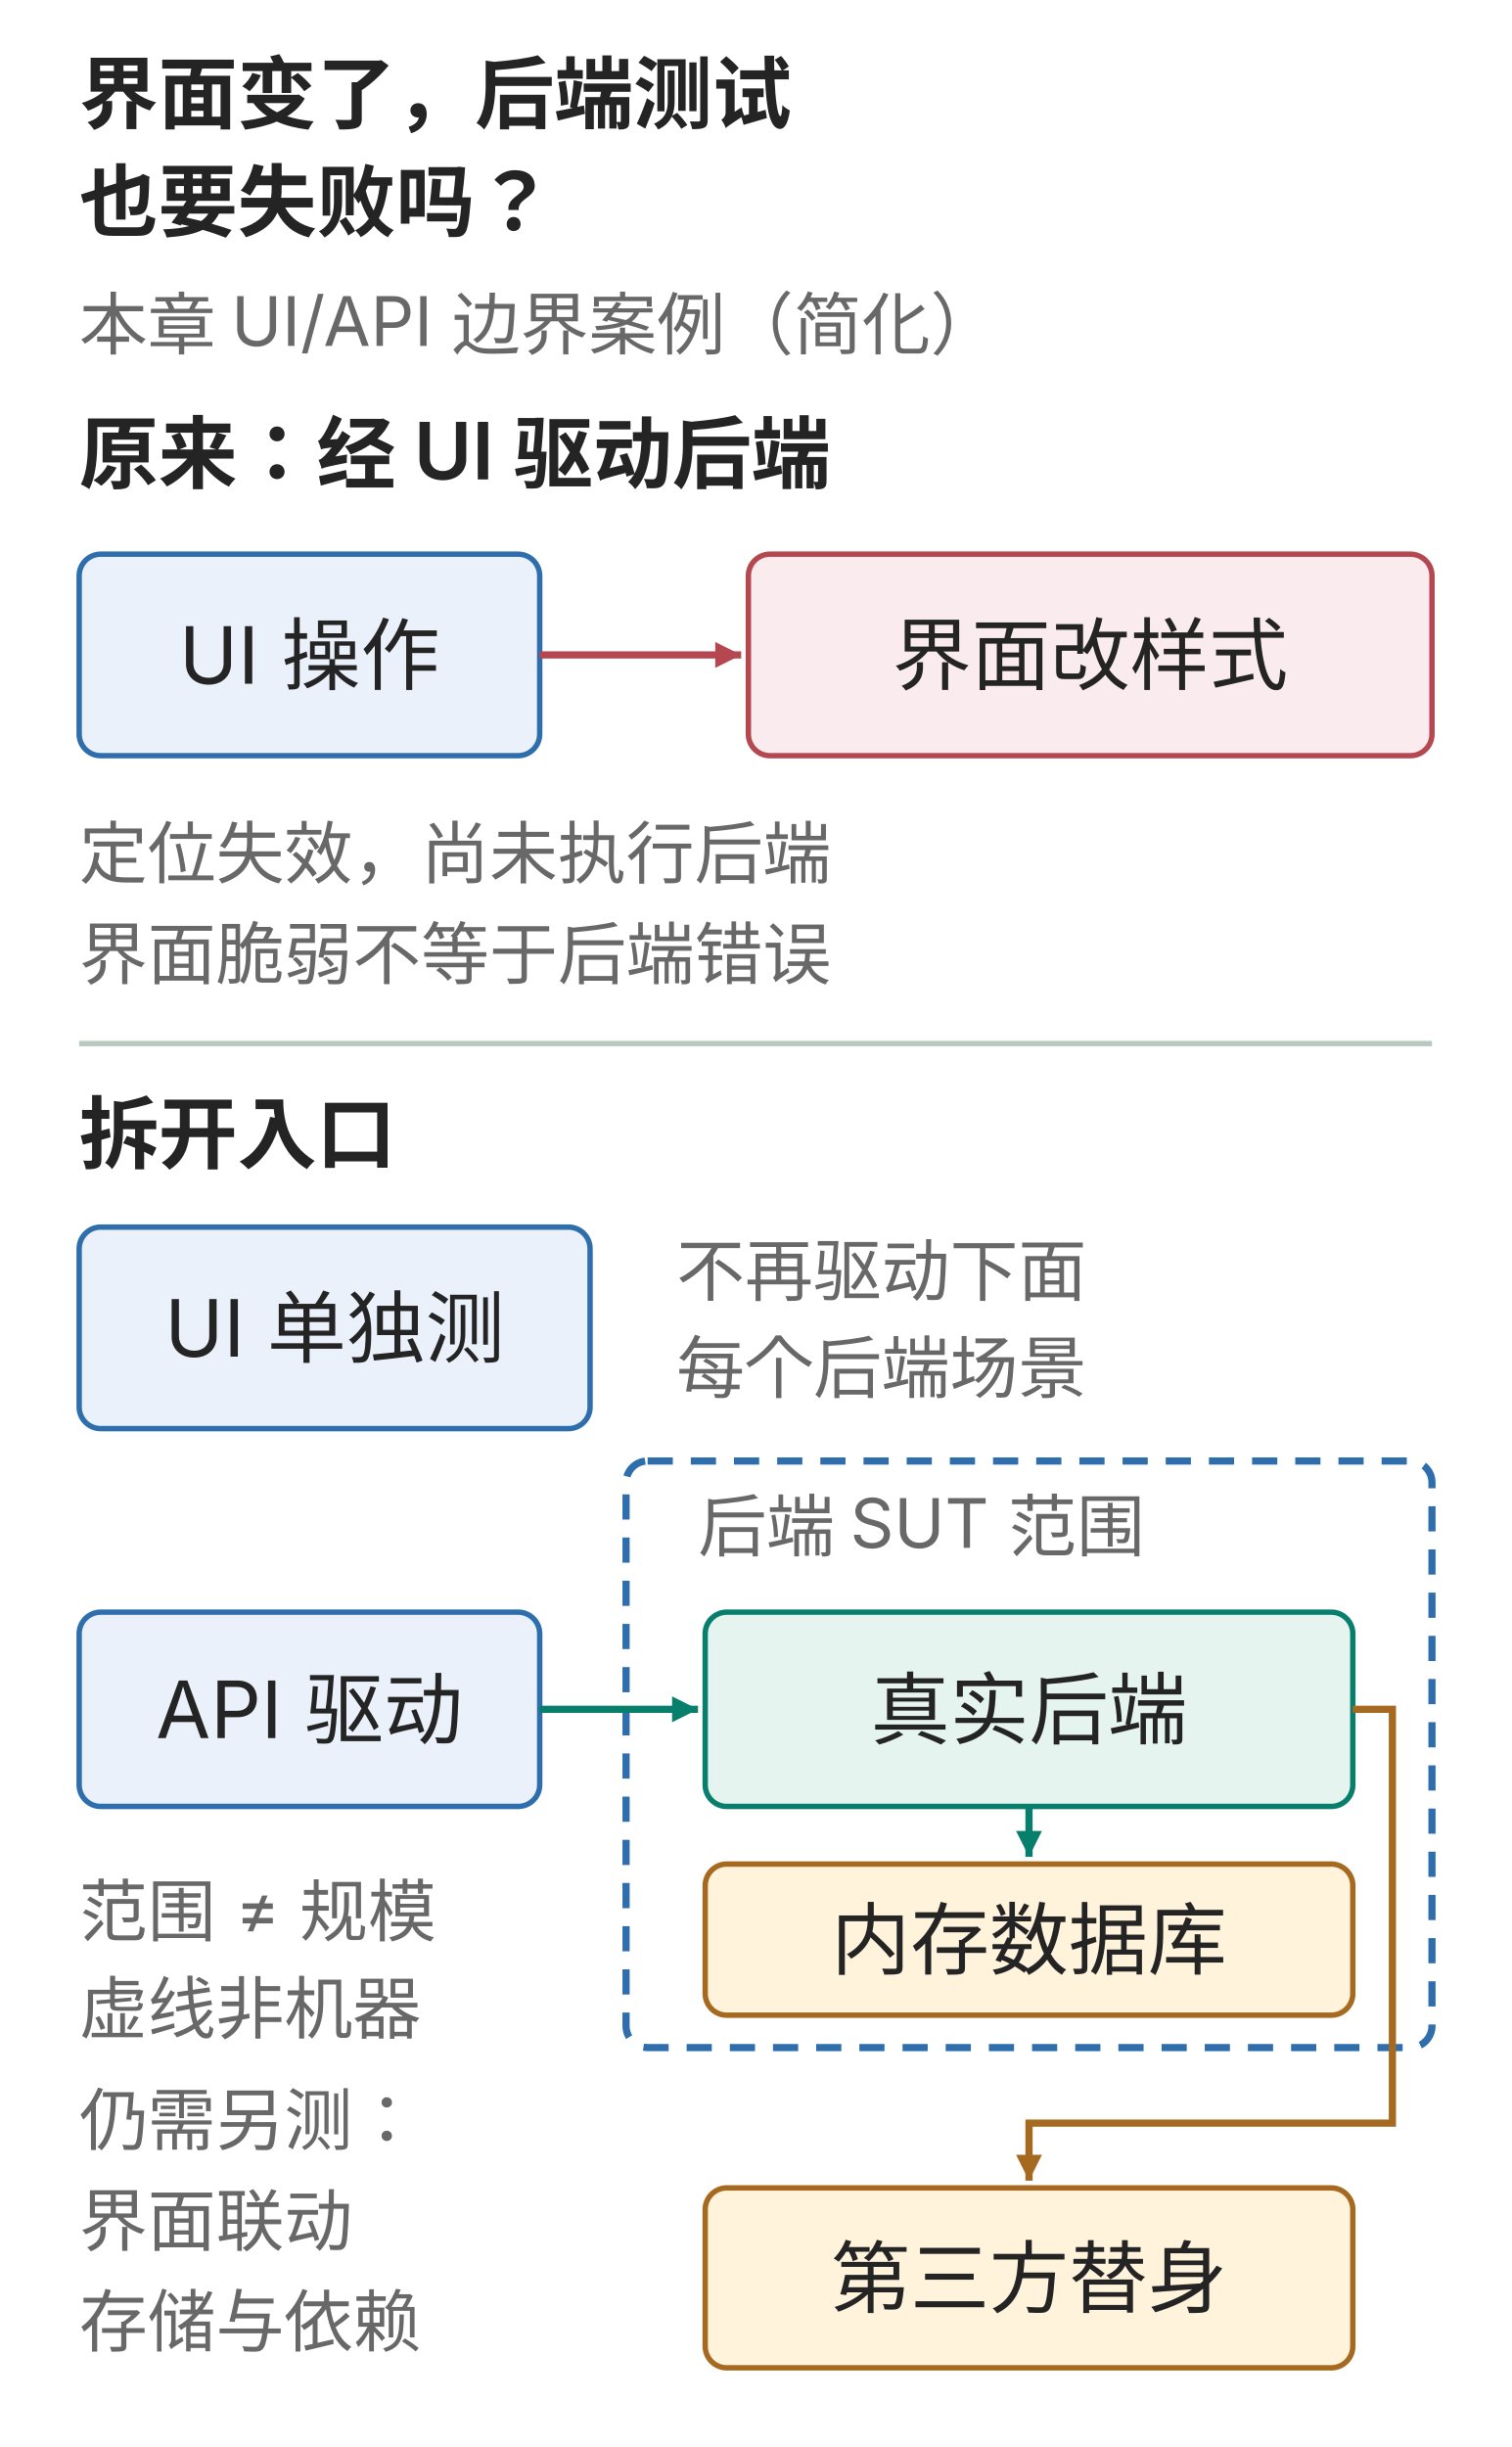
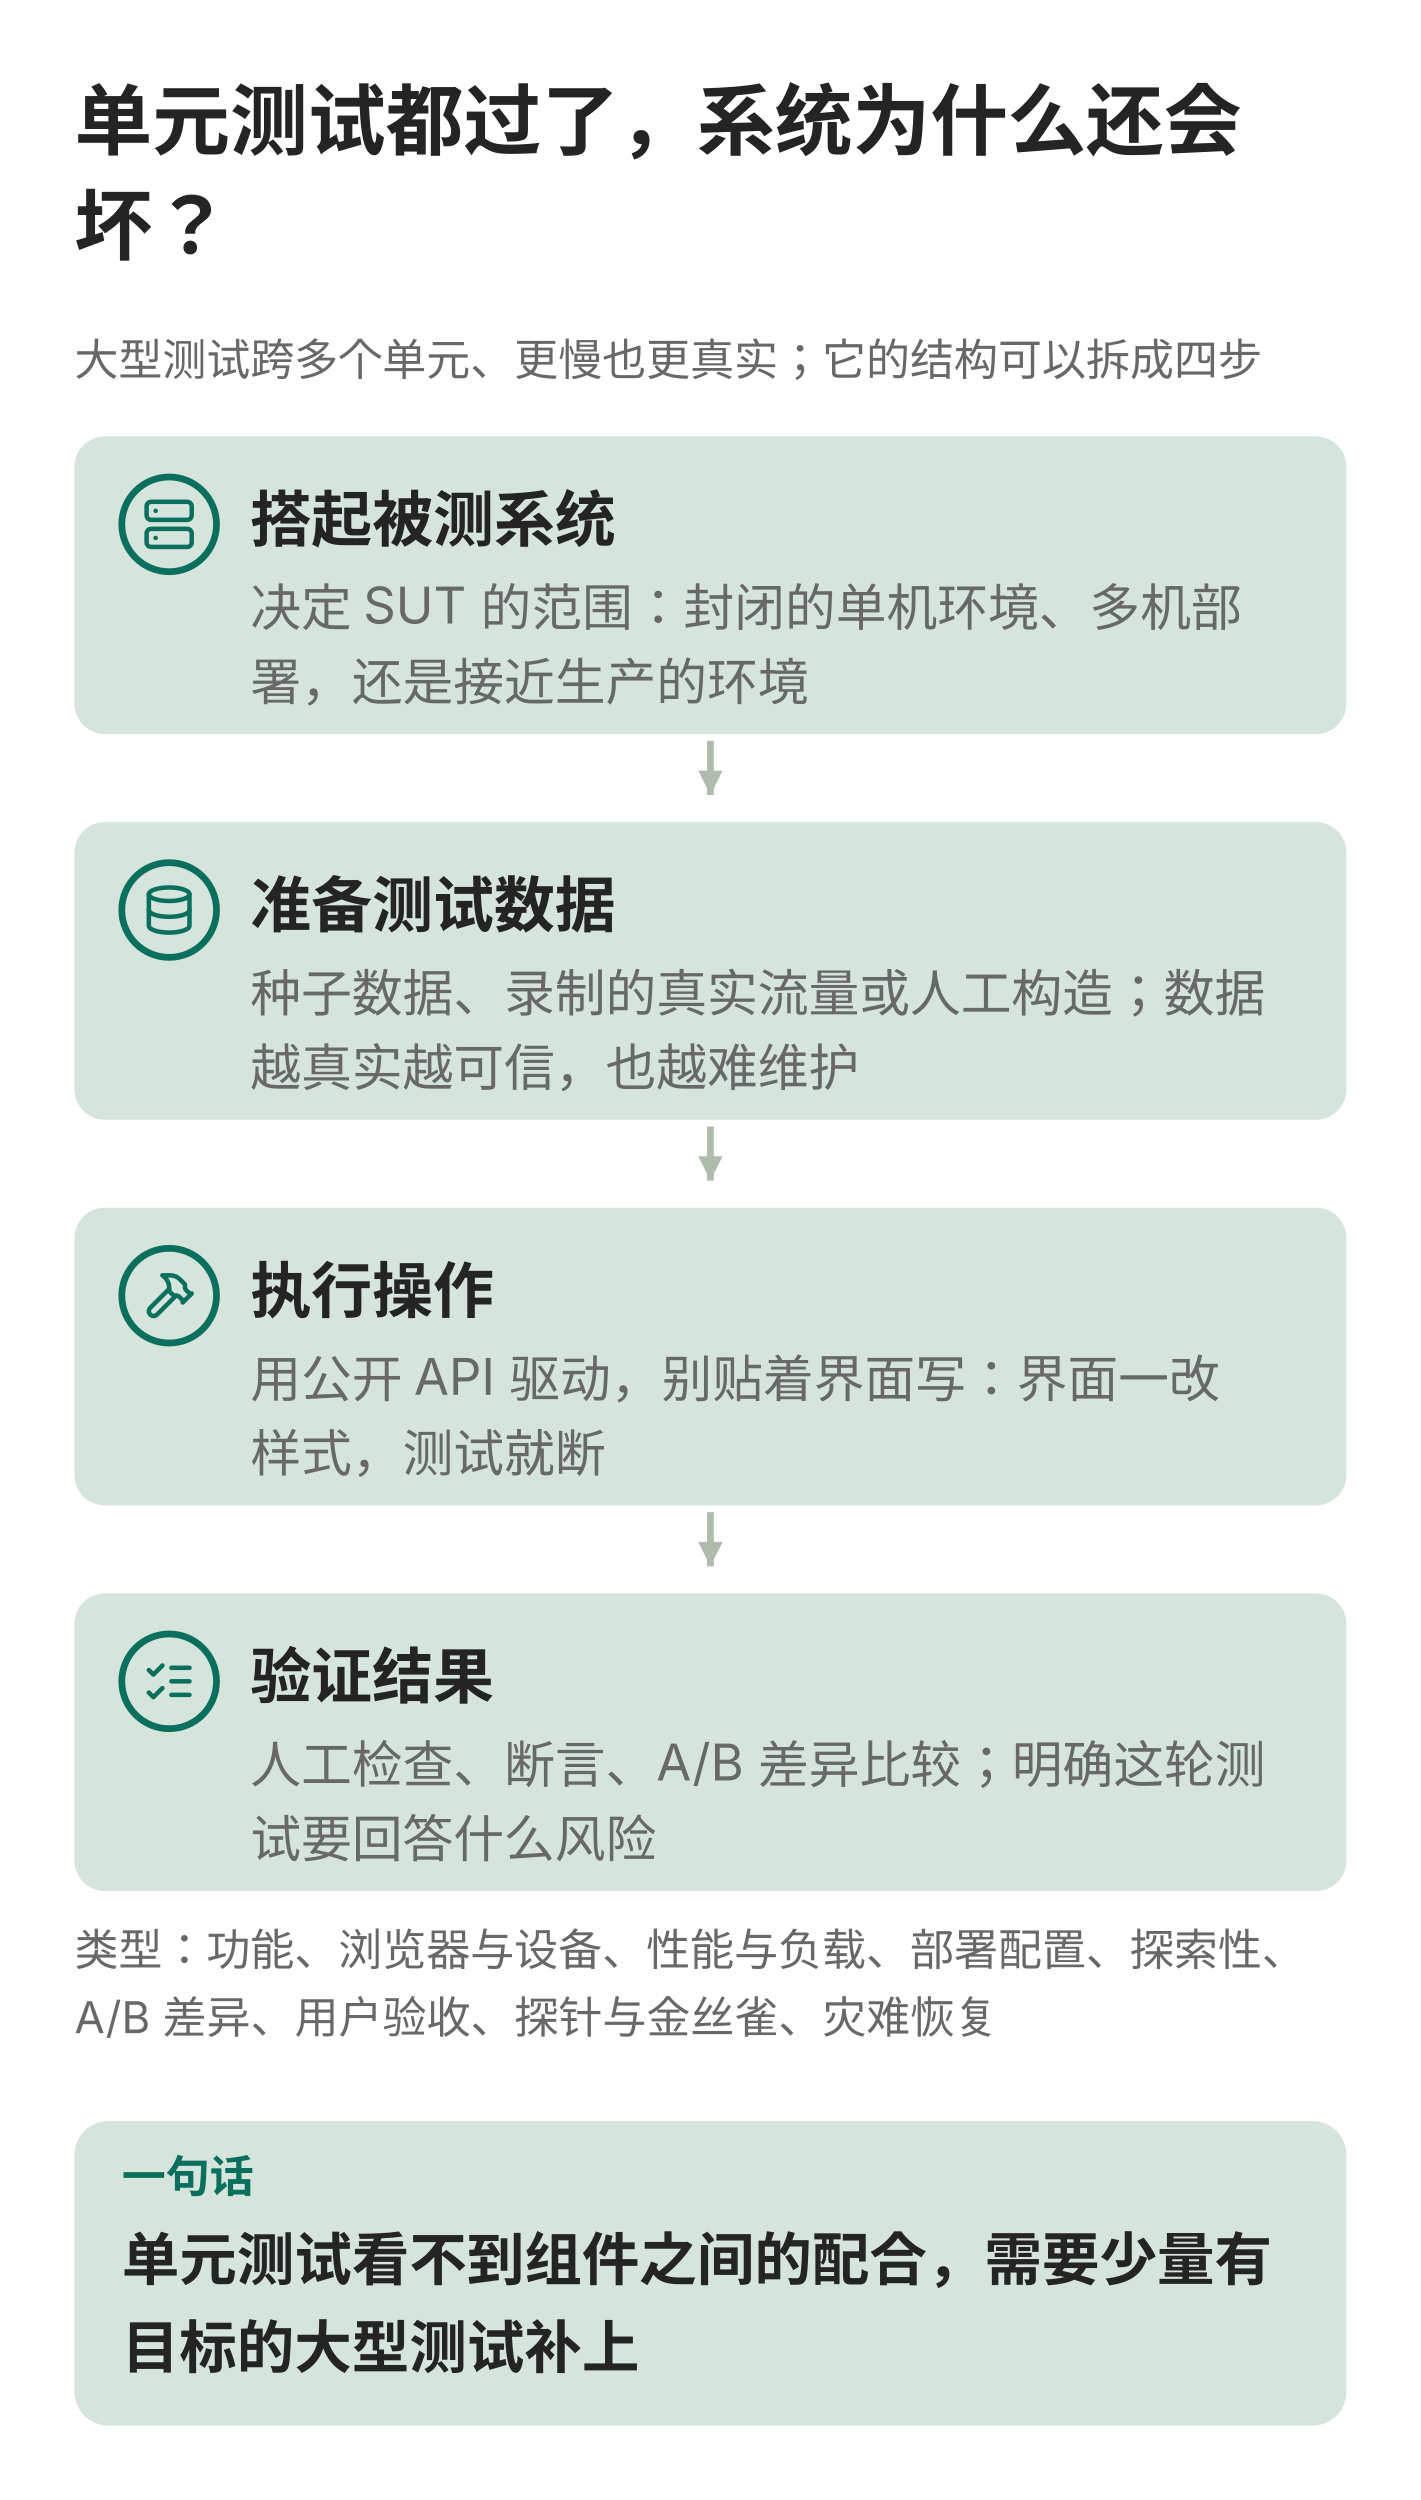
- <svg xmlns="http://www.w3.org/2000/svg" class="chapter-svg cg-ch14" data-layout="mobile" role="img" aria-labelledby="ch14m-title ch14m-desc" viewBox="0 0 420 680" width="420" height="680">
+ <svg xmlns="http://www.w3.org/2000/svg" width="420" height="739" viewBox="0 0 420 739" class="chapter-svg cg-ch14" data-layout="mobile" role="img" aria-labelledby="ch14m-title ch14m-desc">
  <style>
- .cg-ch14[data-layout="mobile"] text {font-family:-apple-system,BlinkMacSystemFont,'Segoe UI','PingFang SC','Microsoft YaHei',sans-serif;font-size:22px;font-weight:400;letter-spacing:0;fill:var(--diagram-ink,#242424)}
- .cg-ch14[data-layout="mobile"] .strong {font-weight:600}
- .cg-ch14[data-layout="mobile"] .small {font-size:19px;fill:var(--diagram-muted,#686868)}
- .cg-ch14[data-layout="mobile"] .guide {fill:none;stroke:var(--diagram-line,#b9c9c0);stroke-width:1.5}
- .cg-ch14[data-layout="mobile"] .boundary {fill:none;stroke:var(--diagram-secondary,#2f6eac);stroke-width:2;stroke-dasharray:7 5}
- .cg-ch14[data-layout="mobile"] .primary {fill:var(--diagram-primary-soft,#e5f4ee);stroke:var(--diagram-primary,#087f6d);stroke-width:1.5}
- .cg-ch14[data-layout="mobile"] .primary-ink {fill:var(--diagram-primary,#087f6d)}
- .cg-ch14[data-layout="mobile"] .primary-path {fill:none;stroke:var(--diagram-primary,#087f6d);stroke-width:2;marker-end:url(#ch14m-primary-arrow)}
- .cg-ch14[data-layout="mobile"] .secondary {fill:var(--diagram-secondary-soft,#eaf1fa);stroke:var(--diagram-secondary,#2f6eac);stroke-width:1.5}
- .cg-ch14[data-layout="mobile"] .secondary-ink {fill:var(--diagram-secondary,#2f6eac)}
- .cg-ch14[data-layout="mobile"] .secondary-path {fill:none;stroke:var(--diagram-secondary,#2f6eac);stroke-width:2;marker-end:url(#ch14m-secondary-arrow)}
- .cg-ch14[data-layout="mobile"] .warm {fill:var(--diagram-warm-soft,#fff3dc);stroke:var(--diagram-warm,#a56a1f);stroke-width:1.5}
- .cg-ch14[data-layout="mobile"] .warm-ink {fill:var(--diagram-warm,#a56a1f)}
- .cg-ch14[data-layout="mobile"] .warm-path {fill:none;stroke:var(--diagram-warm,#a56a1f);stroke-width:2;marker-end:url(#ch14m-warm-arrow)}
- .cg-ch14[data-layout="mobile"] .danger {fill:var(--diagram-danger-soft,#faecee);stroke:var(--diagram-danger,#b54750);stroke-width:1.5}
- .cg-ch14[data-layout="mobile"] .danger-ink {fill:var(--diagram-danger,#b54750)}
- .cg-ch14[data-layout="mobile"] .danger-path {fill:none;stroke:var(--diagram-danger,#b54750);stroke-width:2;marker-end:url(#ch14m-danger-arrow)}
- </style>
+     .cg-ch14[data-layout="mobile"] text {font-family:-apple-system,BlinkMacSystemFont,'Segoe UI','PingFang SC','Microsoft YaHei',sans-serif;fill:var(--diagram-ink,#242424)}
+     .cg-ch14[data-layout="mobile"] .headline {font-size:30px;font-weight:600}
+     .cg-ch14[data-layout="mobile"] .headline-m {font-size:23px;font-weight:600}
+     .cg-ch14[data-layout="mobile"] .story-headline {font-size:26px;font-weight:600}
+     .cg-ch14[data-layout="mobile"] .story-headline-m {font-size:21px;font-weight:600}
+     .cg-ch14[data-layout="mobile"] .h22 {font-size:22px;font-weight:600}
+     .cg-ch14[data-layout="mobile"] .h20 {font-size:20px;font-weight:600}
+     .cg-ch14[data-layout="mobile"] .h19 {font-size:19px;font-weight:600}
+     .cg-ch14[data-layout="mobile"] .h18 {font-size:18px;font-weight:600}
+     .cg-ch14[data-layout="mobile"] .h16 {font-size:16px;font-weight:600}
+     .cg-ch14[data-layout="mobile"] .t15 {font-size:15px}
+     .cg-ch14[data-layout="mobile"] .t14 {font-size:14px}
+     .cg-ch14[data-layout="mobile"] .c15 {font-size:15px;fill:var(--diagram-muted,#686868)}
+     .cg-ch14[data-layout="mobile"] .c14 {font-size:14px;fill:var(--diagram-muted,#686868)}
+     .cg-ch14[data-layout="mobile"] .c13 {font-size:13px;fill:var(--diagram-muted,#686868)}
+     .cg-ch14[data-layout="mobile"] .tag {font-size:13px;font-weight:600;fill:var(--diagram-primary,#0b6f5d)}
+     .cg-ch14[data-layout="mobile"] .act {font-size:12px;font-weight:600;letter-spacing:1px}
+     .cg-ch14[data-layout="mobile"] .answer {font-size:21px;font-weight:600}
+     .cg-ch14[data-layout="mobile"] .answer-m {font-size:17px;font-weight:600}
+     .cg-ch14[data-layout="mobile"] .emph {font-size:20px;font-weight:600}
+     .cg-ch14[data-layout="mobile"] .emph-m {font-size:18px;font-weight:600}
+   </style>
+   <rect x="0" y="0" width="420" height="739" fill="var(--diagram-bg,#fff)" />
  <defs>
-     <marker id="ch14m-primary-arrow" viewBox="0 0 10 10" refX="9" refY="5" markerWidth="9" markerHeight="9" orient="auto" markerUnits="userSpaceOnUse">
-       <path d="M1 1L9 5L1 9Z" fill="var(--diagram-primary,#087f6d)" />
-     </marker>
-     <marker id="ch14m-secondary-arrow" viewBox="0 0 10 10" refX="9" refY="5" markerWidth="9" markerHeight="9" orient="auto" markerUnits="userSpaceOnUse">
-       <path d="M1 1L9 5L1 9Z" fill="var(--diagram-secondary,#2f6eac)" />
-     </marker>
-     <marker id="ch14m-warm-arrow" viewBox="0 0 10 10" refX="9" refY="5" markerWidth="9" markerHeight="9" orient="auto" markerUnits="userSpaceOnUse">
-       <path d="M1 1L9 5L1 9Z" fill="var(--diagram-warm,#a56a1f)" />
-     </marker>
-     <marker id="ch14m-danger-arrow" viewBox="0 0 10 10" refX="9" refY="5" markerWidth="9" markerHeight="9" orient="auto" markerUnits="userSpaceOnUse">
-       <path d="M1 1L9 5L1 9Z" fill="var(--diagram-danger,#b54750)" />
+     <marker id="ch14m-arrow" viewBox="0 0 10 10" refX="9" refY="5" markerWidth="9" markerHeight="9" orient="auto" markerUnits="userSpaceOnUse">
+       <path d="M1 1L9 5L1 9Z" fill="var(--diagram-line,#aebbad)" />
    </marker>
  </defs>
-   <rect width="420" height="680" fill="var(--diagram-bg,#fff)" />
-   <text x="22" y="34" class="strong" text-anchor="start">界面变了，后端测试</text>
-   <text x="22" y="64" class="strong" text-anchor="start">也要失败吗？</text>
-   <text x="22" y="97" class="small" text-anchor="start">本章 UI/API 边界案例（简化）</text>
-   <text x="22" y="134" class="strong" text-anchor="start">原来：经 UI 驱动后端</text>
-   <g data-box="22,154,128,56">
-     <rect x="22" y="154" width="128" height="56" rx="6" class="secondary" />
-     <text x="86.0" y="190" class="" text-anchor="middle">UI 操作</text>
+   <text x="22.0" y="44.0" class="headline-m" text-anchor="start">单元测试都过了，系统为什么还会</text>
+   <text x="22.0" y="75.0" class="headline-m" text-anchor="start">坏？</text>
+   <text x="22.0" y="111.0" class="c13" text-anchor="start">大型测试跨多个单元、更慢也更真实；它的结构可以拆成四步</text>
+   <rect x="22.0" y="129.0" width="376.0" height="88.0" rx="9" fill="var(--diagram-primary-soft,#d6e5dc)" />
+   <circle cx="50.0" cy="155.0" r="14" fill="var(--diagram-primary-soft,#d6e5dc)" stroke="var(--diagram-primary,#0b6f5d)" stroke-width="2" />
+   <g transform="translate(42.0,147.0) scale(0.667)" fill="none" stroke="var(--diagram-primary,#0b6f5d)" stroke-width="2" stroke-linecap="round" stroke-linejoin="round">
+     <rect width="20" height="8" x="2" y="2" rx="2" ry="2" />
+     <rect width="20" height="8" x="2" y="14" rx="2" ry="2" />
+     <line x1="6" x2="6.01" y1="6" y2="6" />
+     <line x1="6" x2="6.01" y1="18" y2="18" />
  </g>
-   <g data-box="208,154,190,56">
-     <rect x="208" y="154" width="190" height="56" rx="6" class="danger" />
-     <text x="303.0" y="190" class="" text-anchor="middle">界面改样式</text>
+   <text x="74.0" y="160.0" class="h18" text-anchor="start">搭起被测系统</text>
+   <text x="74.0" y="185.0" class="c15" text-anchor="start">决定 SUT 的范围：封闭的单机环境、多机部</text>
+   <text x="74.0" y="207.0" class="c15" text-anchor="start">署，还是接近生产的环境</text>
+   <path d="M210.0 219.0 L210.0 235.0" fill="none" stroke="var(--diagram-line,#aebbad)" stroke-width="2" marker-end="url(#ch14m-arrow)" />
+   <rect x="22.0" y="243.0" width="376.0" height="88.0" rx="9" fill="var(--diagram-primary-soft,#d6e5dc)" />
+   <circle cx="50.0" cy="269.0" r="14" fill="var(--diagram-primary-soft,#d6e5dc)" stroke="var(--diagram-primary,#0b6f5d)" stroke-width="2" />
+   <g transform="translate(42.0,261.0) scale(0.667)" fill="none" stroke="var(--diagram-primary,#0b6f5d)" stroke-width="2" stroke-linecap="round" stroke-linejoin="round">
+     <ellipse cx="12" cy="5" rx="9" ry="3" />
+     <path d="M3 5V19A9 3 0 0 0 21 19V5" />
+     <path d="M3 12A9 3 0 0 0 21 12" />
  </g>
-   <path d="M150 182H206" class="danger-path" data-connector="true" />
-   <text x="22" y="244" class="small" text-anchor="start">定位失效，尚未执行后端</text>
-   <text x="22" y="272" class="small" text-anchor="start">界面脆弱不等于后端错误</text>
-   <path d="M22 290H398" class="guide" />
-   <text x="22" y="323" class="strong" text-anchor="start">拆开入口</text>
-   <g data-box="22,341,142,56">
-     <rect x="22" y="341" width="142" height="56" rx="6" class="secondary" />
-     <text x="93.0" y="377" class="" text-anchor="middle">UI 单独测</text>
+   <text x="74.0" y="274.0" class="h18" text-anchor="start">准备测试数据</text>
+   <text x="74.0" y="299.0" class="c15" text-anchor="start">种子数据、录制的真实流量或人工构造；数据</text>
+   <text x="74.0" y="321.0" class="c15" text-anchor="start">越真实越可信，也越难维护</text>
+   <path d="M210.0 333.0 L210.0 349.0" fill="none" stroke="var(--diagram-line,#aebbad)" stroke-width="2" marker-end="url(#ch14m-arrow)" />
+   <rect x="22.0" y="357.0" width="376.0" height="88.0" rx="9" fill="var(--diagram-primary-soft,#d6e5dc)" />
+   <circle cx="50.0" cy="383.0" r="14" fill="var(--diagram-primary-soft,#d6e5dc)" stroke="var(--diagram-primary,#0b6f5d)" stroke-width="2" />
+   <g transform="translate(42.0,375.0) scale(0.667)" fill="none" stroke="var(--diagram-primary,#0b6f5d)" stroke-width="2" stroke-linecap="round" stroke-linejoin="round">
+     <path d="m15 12-8.373 8.373a1 1 0 1 1-3-3L12 9" />
+     <path d="m18 15 4-4" />
+     <path d="m21.5 11.5-1.914-1.914A2 2 0 0 1 19 8.172V7l-2.26-2.26a6 6 0 0 0-4.202-1.756L9 2.96l.92.82A6.18 6.18 0 0 1 12 8.4V10l2 2h1.172a2 2 0 0 1 1.414.586L18.5 14.5" />
  </g>
-   <text x="188" y="360" class="small" text-anchor="start">不再驱动下面</text>
-   <text x="188" y="387" class="small" text-anchor="start">每个后端场景</text>
-   <rect x="174" y="406" width="224" height="163" rx="6" class="boundary" />
-   <text x="194" y="431" class="small" text-anchor="start">后端 SUT 范围</text>
-   <g data-box="22,448,128,54">
-     <rect x="22" y="448" width="128" height="54" rx="6" class="secondary" />
-     <text x="86.0" y="483" class="" text-anchor="middle">API 驱动</text>
+   <text x="74.0" y="388.0" class="h18" text-anchor="start">执行操作</text>
+   <text x="74.0" y="413.0" class="c15" text-anchor="start">用公开 API 驱动，别贴着界面写：界面一改</text>
+   <text x="74.0" y="435.0" class="c15" text-anchor="start">样式，测试就断</text>
+   <path d="M210.0 447.0 L210.0 463.0" fill="none" stroke="var(--diagram-line,#aebbad)" stroke-width="2" marker-end="url(#ch14m-arrow)" />
+   <rect x="22.0" y="471.0" width="376.0" height="88.0" rx="9" fill="var(--diagram-primary-soft,#d6e5dc)" />
+   <circle cx="50.0" cy="497.0" r="14" fill="var(--diagram-primary-soft,#d6e5dc)" stroke="var(--diagram-primary,#0b6f5d)" stroke-width="2" />
+   <g transform="translate(42.0,489.0) scale(0.667)" fill="none" stroke="var(--diagram-primary,#0b6f5d)" stroke-width="2" stroke-linecap="round" stroke-linejoin="round">
+     <path d="m3 17 2 2 4-4" />
+     <path d="m3 7 2 2 4-4" />
+     <path d="M13 6h8" />
+     <path d="M13 12h8" />
+     <path d="M13 18h8" />
  </g>
-   <g data-box="196,448,180,54">
-     <rect x="196" y="448" width="180" height="54" rx="6" class="primary" />
-     <text x="286.0" y="483" class="" text-anchor="middle">真实后端</text>
-   </g>
-   <g data-box="196,518,180,42">
-     <rect x="196" y="518" width="180" height="42" rx="6" class="warm" />
-     <text x="286.0" y="547" class="" text-anchor="middle">内存数据库</text>
-   </g>
-   <path d="M150 475H194" class="primary-path" data-connector="true" />
-   <path d="M286 502V516" class="primary-path" data-connector="true" />
-   <g data-box="196,608,180,50">
-     <rect x="196" y="608" width="180" height="50" rx="6" class="warm" />
-     <text x="286.0" y="641" class="" text-anchor="middle">第三方替身</text>
-   </g>
-   <path d="M376 475H387V590H286V606" class="warm-path" data-connector="true" />
-   <text x="22" y="596" class="small" text-anchor="start">仍需另测：</text>
-   <text x="22" y="624" class="small" text-anchor="start">界面联动</text>
-   <text x="22" y="652" class="small" text-anchor="start">存储与依赖</text>
-   <text x="22" y="538" class="small" text-anchor="start">范围 ≠ 规模</text>
-   <text x="22" y="565" class="small" text-anchor="start">虚线非机器</text>
+   <text x="74.0" y="502.0" class="h18" text-anchor="start">验证结果</text>
+   <text x="74.0" y="527.0" class="c15" text-anchor="start">人工检查、断言、A/B 差异比较；明确这轮测</text>
+   <text x="74.0" y="549.0" class="c15" text-anchor="start">试要回答什么风险</text>
+   <text x="22.0" y="581.0" class="c13" text-anchor="start">类型：功能、浏览器与设备、性能与负载、部署配置、探索性、</text>
+   <text x="22.0" y="601.0" class="c13" text-anchor="start">A/B 差异、用户验收、探针与金丝雀、灾难恢复</text>
+   <rect x="22.0" y="627.0" width="376.0" height="90.0" rx="10" fill="var(--diagram-primary-soft,#d6e5dc)" />
+   <text x="36.0" y="648.0" class="tag" text-anchor="start">一句话</text>
+   <text x="36.0" y="674.0" class="answer-m" text-anchor="start">单元测试看不到组件之间的配合，需要少量有</text>
+   <text x="36.0" y="700.0" class="answer-m" text-anchor="start">目标的大型测试补上</text>
</svg>
